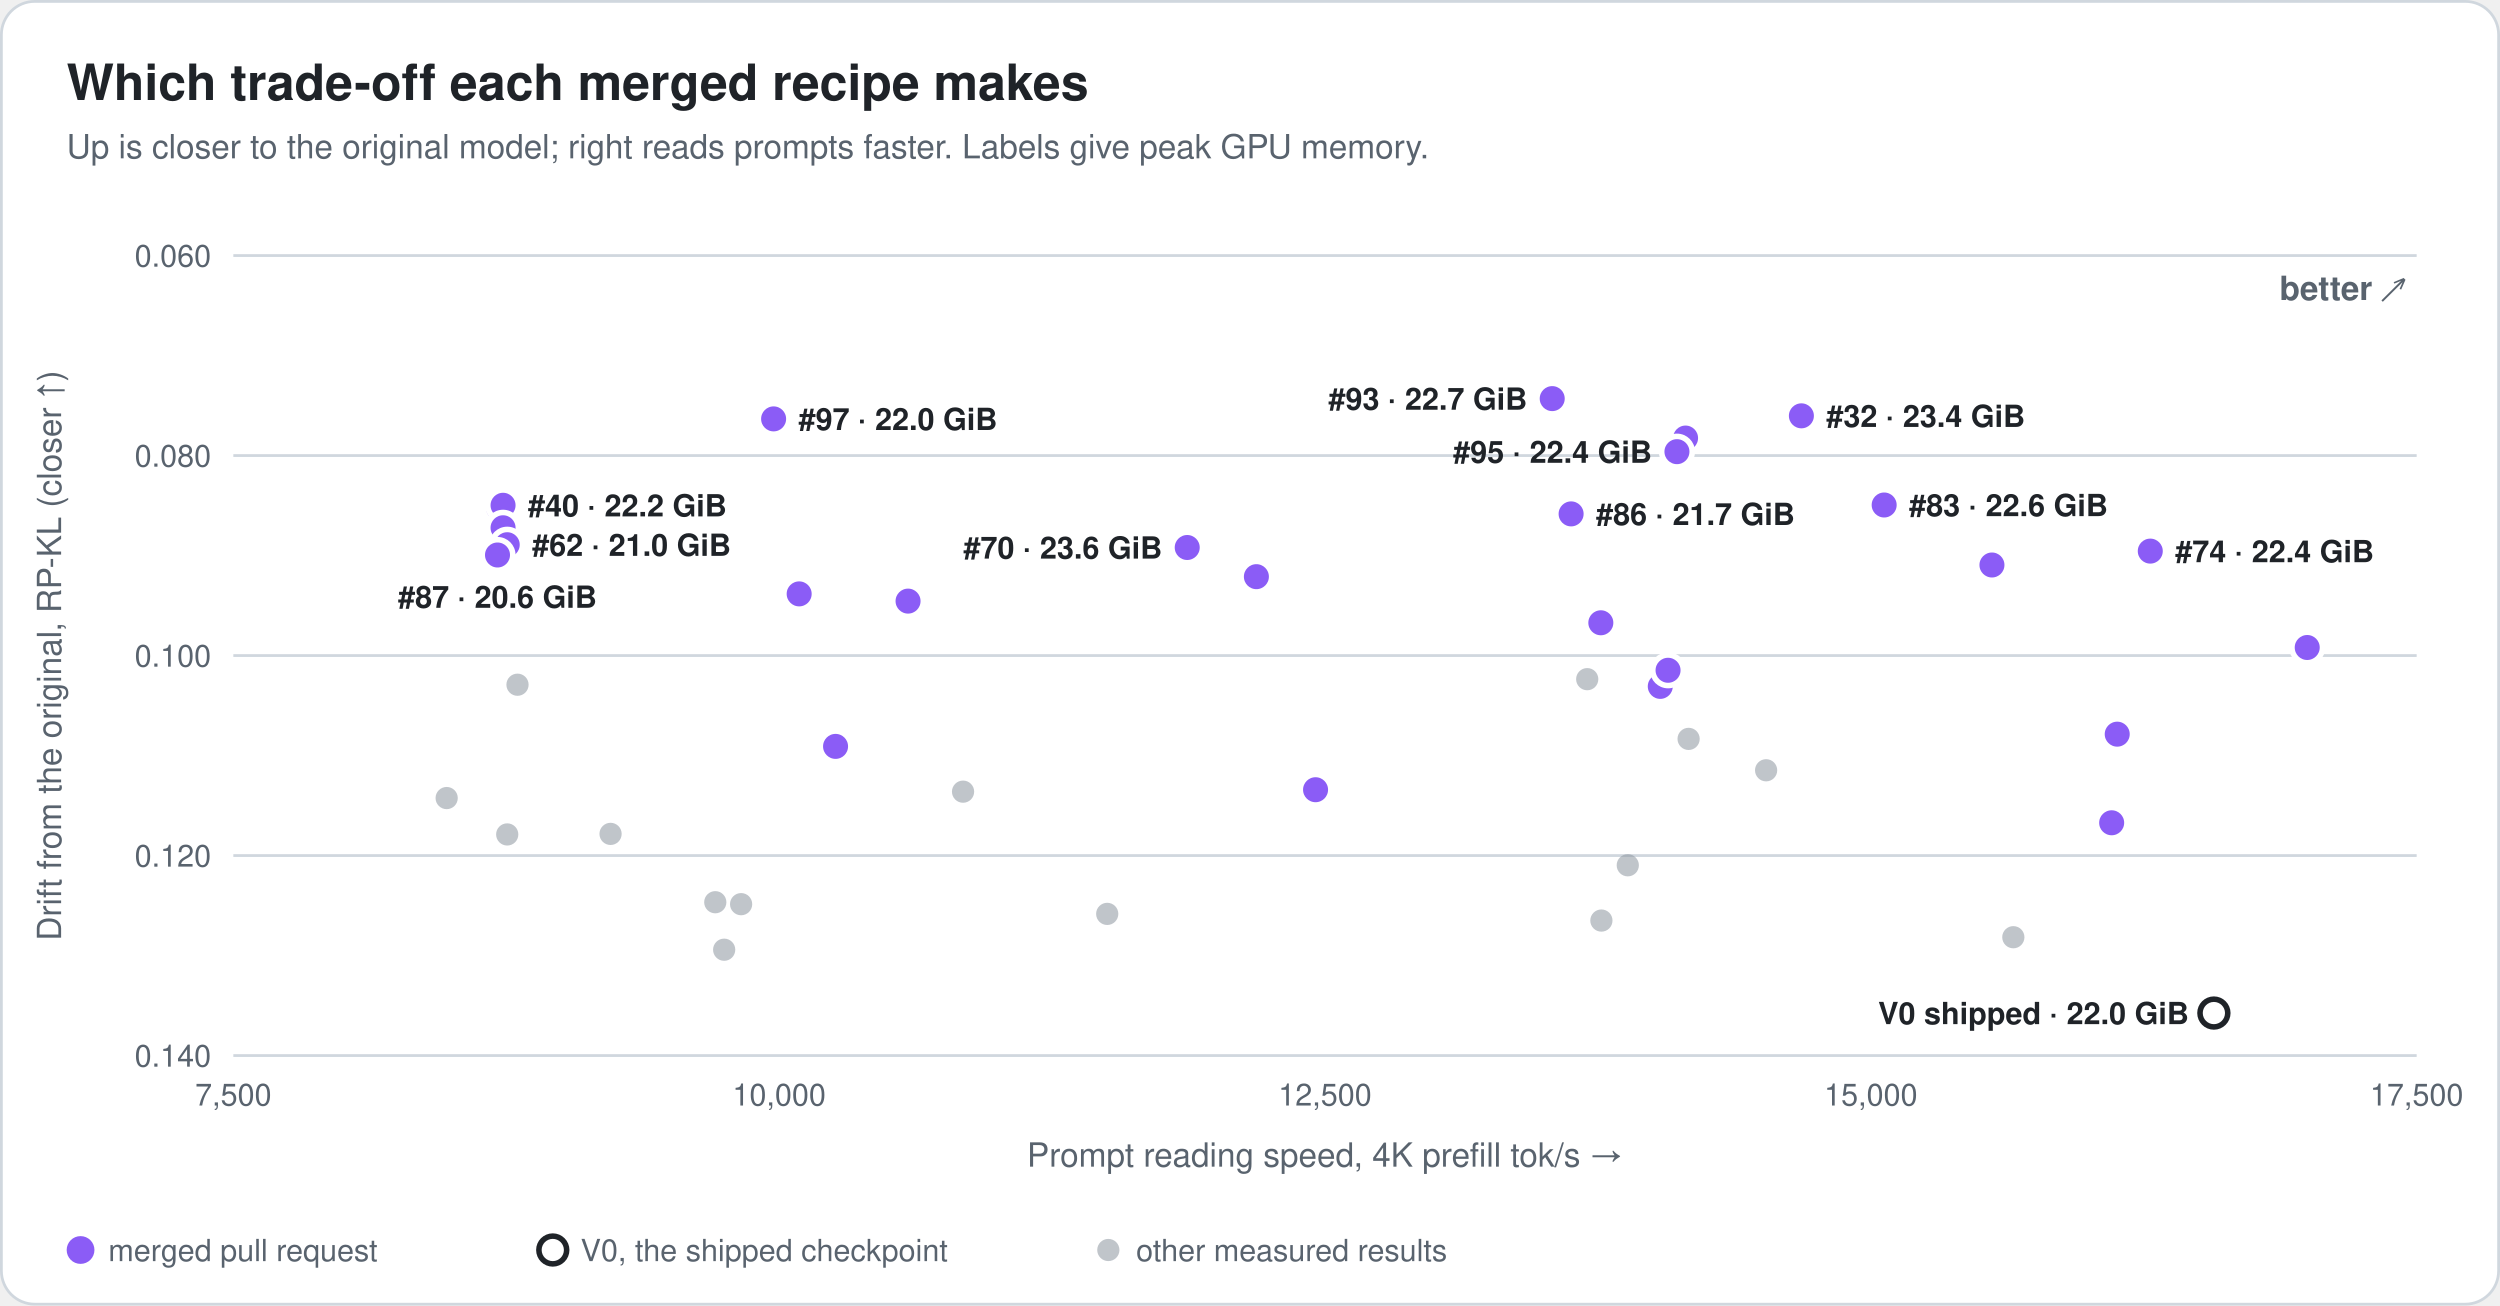
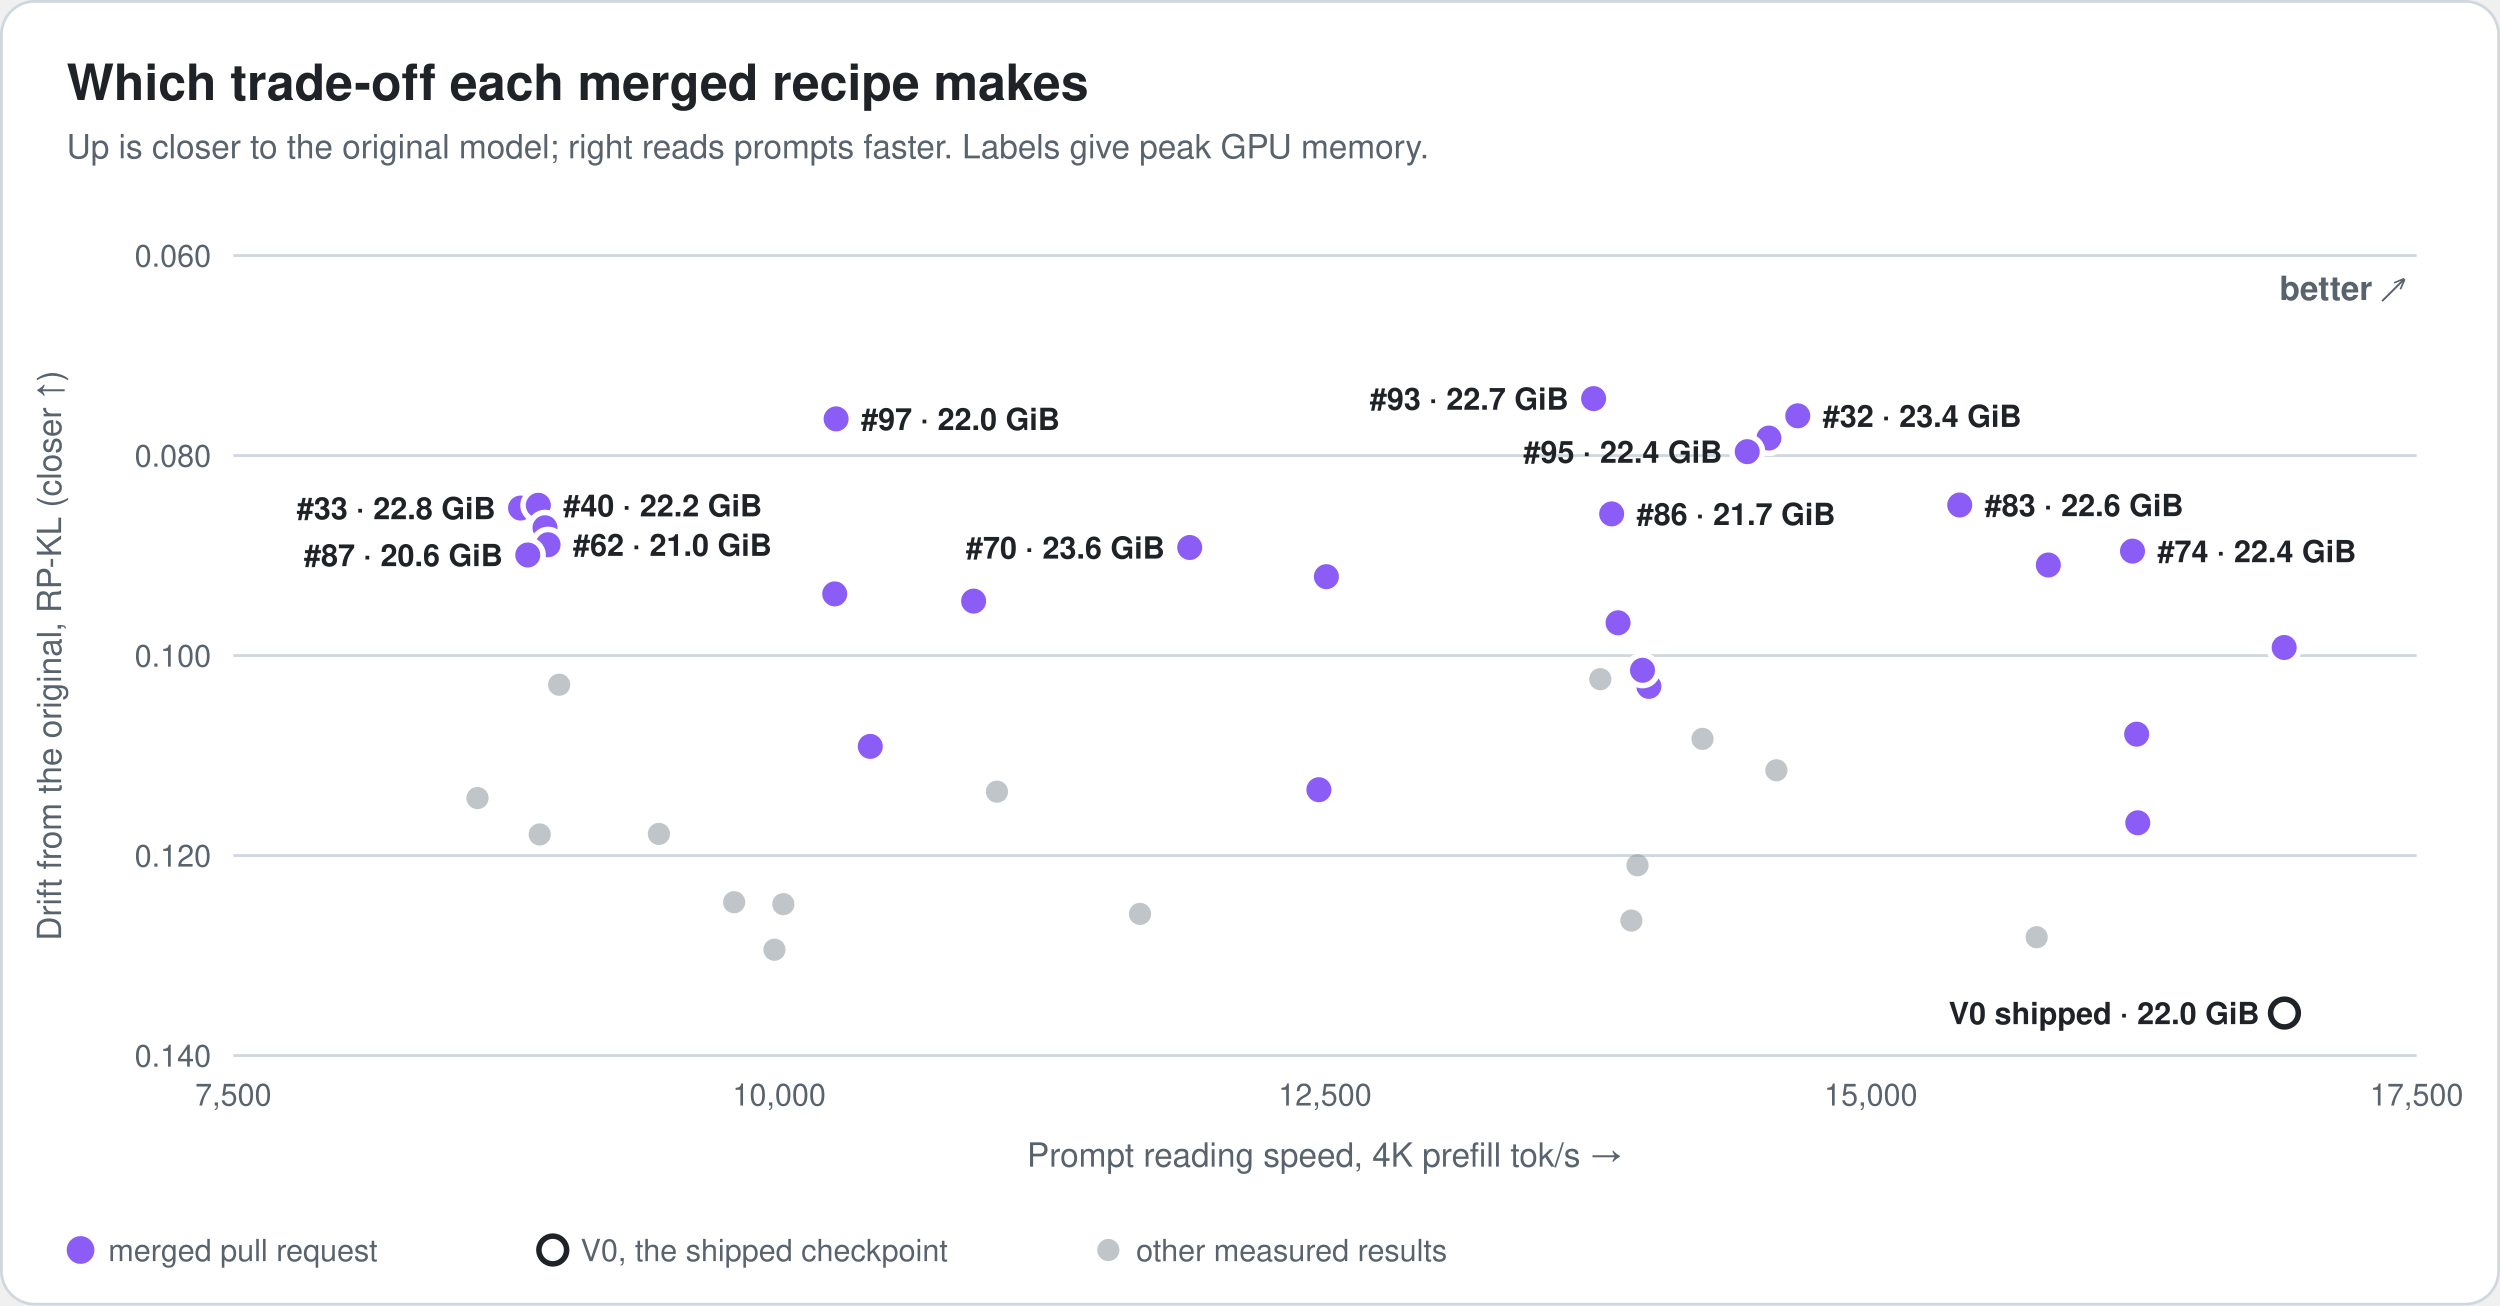
<svg xmlns="http://www.w3.org/2000/svg" width="900" height="470" viewBox="0 0 900 470" font-family="-apple-system,BlinkMacSystemFont,'Segoe UI',Helvetica,Arial,sans-serif" role="img" aria-label="Trade-offs of 26 merged recipes against the shipped checkpoint">
  <style>
.bg{fill:#ffffff;stroke:#d0d7de}.t{fill:#1f2328}.m{fill:#59636e}.rule{stroke:#d0d7de}.ring{stroke:#ffffff}
.acc{fill:#8b5cf6}.accl{stroke:#8b5cf6}.wash{fill:#8b5cf6;fill-opacity:.1}.gry{fill:#8c959f}.rej{fill:#d03b3b}.track{fill:#eaeef2}.tk{stroke:#1f2328}
@media (prefers-color-scheme: dark){
.bg{fill:#0d1117;stroke:#30363d}.t{fill:#e6edf3}.m{fill:#9198a1}.rule{stroke:#30363d}.ring{stroke:#0d1117}
.acc{fill:#9a75f8}.accl{stroke:#9a75f8}.wash{fill:#9a75f8;fill-opacity:.14}.gry{fill:#9198a1}.rej{fill:#e5534b}.track{fill:#21262d}.tk{stroke:#e6edf3}}
</style>
  <rect class="bg" x="0.5" y="0.5" width="899" height="469" rx="12" />
  <text x="24.0" y="36.0" class="t" font-size="18" font-weight="600" text-anchor="start">Which trade-off each merged recipe makes</text>
  <text x="24.0" y="57.0" class="m" font-size="12" font-weight="400" text-anchor="start">Up is closer to the original model; right reads prompts faster. Labels give peak GPU memory.</text>
  <line class="rule" x1="84" x2="870" y1="92.0" y2="92.0" stroke-width="1" />
  <text x="76.0" y="96.0" class="m" font-size="11" font-weight="400" text-anchor="end">0.060</text>
  <line class="rule" x1="84" x2="870" y1="164.0" y2="164.0" stroke-width="1" />
  <text x="76.0" y="168.0" class="m" font-size="11" font-weight="400" text-anchor="end">0.080</text>
  <line class="rule" x1="84" x2="870" y1="236.0" y2="236.0" stroke-width="1" />
  <text x="76.0" y="240.0" class="m" font-size="11" font-weight="400" text-anchor="end">0.100</text>
  <line class="rule" x1="84" x2="870" y1="308.0" y2="308.0" stroke-width="1" />
  <text x="76.0" y="312.0" class="m" font-size="11" font-weight="400" text-anchor="end">0.120</text>
  <line class="rule" x1="84" x2="870" y1="380.0" y2="380.0" stroke-width="1" />
  <text x="76.0" y="384.0" class="m" font-size="11" font-weight="400" text-anchor="end">0.140</text>
  <text x="84.0" y="398.0" class="m" font-size="11" font-weight="400" text-anchor="middle">7,500</text>
  <text x="280.5" y="398.0" class="m" font-size="11" font-weight="400" text-anchor="middle">10,000</text>
  <text x="477.0" y="398.0" class="m" font-size="11" font-weight="400" text-anchor="middle">12,500</text>
  <text x="673.5" y="398.0" class="m" font-size="11" font-weight="400" text-anchor="middle">15,000</text>
  <text x="870.0" y="398.0" class="m" font-size="11" font-weight="400" text-anchor="middle">17,500</text>
  <text x="477.0" y="420.0" class="m" font-size="12" font-weight="400" text-anchor="middle">Prompt reading speed, 4K prefill tok/s →</text>
  <text x="22" y="236.0" class="m" font-size="12" text-anchor="middle" transform="rotate(-90 22 236.0)">Drift from the original, RP-KL (closer ↑)</text>
  <text x="866.0" y="108.0" class="m" font-size="12" font-weight="600" text-anchor="end">better ↗</text>
-   <circle class="gry" cx="160.8" cy="287.3" r="4" opacity=".55" />
-   <circle class="gry" cx="571.4" cy="244.5" r="4" opacity=".55" />
-   <circle class="gry" cx="576.5" cy="331.4" r="4" opacity=".55" />
-   <circle class="gry" cx="724.8" cy="337.4" r="4" opacity=".55" />
-   <circle class="gry" cx="260.7" cy="341.9" r="4" opacity=".55" />
-   <circle class="gry" cx="257.5" cy="324.8" r="4" opacity=".55" />
-   <circle class="gry" cx="182.6" cy="300.4" r="4" opacity=".55" />
-   <circle class="gry" cx="346.7" cy="285.0" r="4" opacity=".55" />
-   <circle class="gry" cx="607.9" cy="266.0" r="4" opacity=".55" />
-   <circle class="gry" cx="398.6" cy="329.0" r="4" opacity=".55" />
-   <circle class="gry" cx="186.3" cy="246.5" r="4" opacity=".55" />
-   <circle class="gry" cx="586.0" cy="311.5" r="4" opacity=".55" />
-   <circle class="gry" cx="635.8" cy="277.3" r="4" opacity=".55" />
-   <circle class="gry" cx="219.8" cy="300.2" r="4" opacity=".55" />
-   <circle class="gry" cx="266.8" cy="325.5" r="4" opacity=".55" />
-   <circle class="tk" cx="797.0" cy="364.7" r="5" fill="none" stroke-width="2" />
-   <circle class="acc ring" cx="452.3" cy="207.6" r="5.5" stroke-width="2" />
-   <circle class="acc ring" cx="473.6" cy="284.3" r="5.5" stroke-width="2" />
-   <circle class="acc ring" cx="300.8" cy="268.7" r="5.5" stroke-width="2" />
-   <circle class="acc ring" cx="576.3" cy="224.2" r="5.5" stroke-width="2" />
-   <circle class="acc ring" cx="760.2" cy="296.2" r="5.5" stroke-width="2" />
-   <circle class="acc ring" cx="762.2" cy="264.3" r="5.5" stroke-width="2" />
-   <circle class="acc ring" cx="179.5" cy="182.9" r="5.5" stroke-width="2" />
-   <circle class="acc ring" cx="181.1" cy="181.9" r="5.5" stroke-width="2" />
-   <circle class="acc ring" cx="287.7" cy="213.8" r="5.5" stroke-width="2" />
-   <circle class="acc ring" cx="181.1" cy="190.0" r="5.5" stroke-width="2" />
-   <circle class="acc ring" cx="648.5" cy="149.7" r="5.5" stroke-width="2" />
-   <circle class="acc ring" cx="427.4" cy="197.1" r="5.5" stroke-width="2" />
-   <circle class="acc ring" cx="182.6" cy="196.1" r="5.5" stroke-width="2" />
-   <circle class="acc ring" cx="597.7" cy="247.1" r="5.5" stroke-width="2" />
-   <circle class="acc ring" cx="326.9" cy="216.4" r="5.5" stroke-width="2" />
-   <circle class="acc ring" cx="600.5" cy="241.3" r="5.5" stroke-width="2" />
-   <circle class="acc ring" cx="830.6" cy="233.1" r="5.5" stroke-width="2" />
-   <circle class="acc ring" cx="717.1" cy="203.4" r="5.5" stroke-width="2" />
-   <circle class="acc ring" cx="774.1" cy="198.4" r="5.5" stroke-width="2" />
-   <circle class="acc ring" cx="558.8" cy="143.5" r="5.5" stroke-width="2" />
-   <circle class="acc ring" cx="278.5" cy="150.8" r="5.5" stroke-width="2" />
-   <circle class="acc ring" cx="606.8" cy="157.7" r="5.5" stroke-width="2" />
-   <circle class="acc ring" cx="603.7" cy="162.6" r="5.5" stroke-width="2" />
-   <circle class="acc ring" cx="678.3" cy="181.8" r="5.5" stroke-width="2" />
-   <circle class="acc ring" cx="565.6" cy="185.0" r="5.5" stroke-width="2" />
-   <circle class="acc ring" cx="179.1" cy="199.8" r="5.5" stroke-width="2" />
-   <text x="788.0" y="368.7" class="t" font-size="11" font-weight="600" text-anchor="end">V0 shipped · 22.0 GiB</text>
-   <text x="549.8" y="147.5" class="t" font-size="11" font-weight="600" text-anchor="end">#93 · 22.7 GiB</text>
-   <text x="657.5" y="153.7" class="t" font-size="11" font-weight="600" text-anchor="start">#32 · 23.4 GiB</text>
-   <text x="287.5" y="154.8" class="t" font-size="11" font-weight="600" text-anchor="start">#97 · 22.0 GiB</text>
-   <text x="594.7" y="166.6" class="t" font-size="11" font-weight="600" text-anchor="end">#95 · 22.4 GiB</text>
-   <text x="687.3" y="185.8" class="t" font-size="11" font-weight="600" text-anchor="start">#83 · 22.6 GiB</text>
-   <text x="190.1" y="185.9" class="t" font-size="11" font-weight="600" text-anchor="start">#40 · 22.2 GiB</text>
-   <text x="574.6" y="189.0" class="t" font-size="11" font-weight="600" text-anchor="start">#86 · 21.7 GiB</text>
-   <text x="191.6" y="200.1" class="t" font-size="11" font-weight="600" text-anchor="start">#62 · 21.0 GiB</text>
-   <text x="418.4" y="201.1" class="t" font-size="11" font-weight="600" text-anchor="end">#70 · 23.6 GiB</text>
-   <text x="783.1" y="202.4" class="t" font-size="11" font-weight="600" text-anchor="start">#74 · 22.4 GiB</text>
-   <text x="179.1" y="218.8" class="t" font-size="11" font-weight="600" text-anchor="middle">#87 · 20.6 GiB</text>
+   <circle class="gry" cx="171.9" cy="287.3" r="4" opacity=".55" />
+   <circle class="gry" cx="576.1" cy="244.5" r="4" opacity=".55" />
+   <circle class="gry" cx="587.3" cy="331.4" r="4" opacity=".55" />
+   <circle class="gry" cx="733.2" cy="337.4" r="4" opacity=".55" />
+   <circle class="gry" cx="278.8" cy="341.9" r="4" opacity=".55" />
+   <circle class="gry" cx="264.3" cy="324.8" r="4" opacity=".55" />
+   <circle class="gry" cx="194.3" cy="300.4" r="4" opacity=".55" />
+   <circle class="gry" cx="358.9" cy="285.0" r="4" opacity=".55" />
+   <circle class="gry" cx="612.9" cy="266.0" r="4" opacity=".55" />
+   <circle class="gry" cx="410.4" cy="329.0" r="4" opacity=".55" />
+   <circle class="gry" cx="201.3" cy="246.5" r="4" opacity=".55" />
+   <circle class="gry" cx="589.5" cy="311.5" r="4" opacity=".55" />
+   <circle class="gry" cx="639.5" cy="277.3" r="4" opacity=".55" />
+   <circle class="gry" cx="237.2" cy="300.2" r="4" opacity=".55" />
+   <circle class="gry" cx="282.0" cy="325.5" r="4" opacity=".55" />
+   <circle class="tk" cx="822.4" cy="364.7" r="5" fill="none" stroke-width="2" />
+   <circle class="acc ring" cx="477.5" cy="207.6" r="5.5" stroke-width="2" />
+   <circle class="acc ring" cx="474.8" cy="284.3" r="5.5" stroke-width="2" />
+   <circle class="acc ring" cx="313.3" cy="268.7" r="5.5" stroke-width="2" />
+   <circle class="acc ring" cx="582.5" cy="224.2" r="5.5" stroke-width="2" />
+   <circle class="acc ring" cx="769.6" cy="296.2" r="5.5" stroke-width="2" />
+   <circle class="acc ring" cx="769.2" cy="264.3" r="5.5" stroke-width="2" />
+   <circle class="acc ring" cx="187.4" cy="182.9" r="5.5" stroke-width="2" />
+   <circle class="acc ring" cx="193.8" cy="181.9" r="5.5" stroke-width="2" />
+   <circle class="acc ring" cx="300.5" cy="213.8" r="5.5" stroke-width="2" />
+   <circle class="acc ring" cx="196.2" cy="190.0" r="5.5" stroke-width="2" />
+   <circle class="acc ring" cx="647.2" cy="149.7" r="5.5" stroke-width="2" />
+   <circle class="acc ring" cx="428.3" cy="197.1" r="5.5" stroke-width="2" />
+   <circle class="acc ring" cx="197.3" cy="196.1" r="5.5" stroke-width="2" />
+   <circle class="acc ring" cx="593.6" cy="247.1" r="5.5" stroke-width="2" />
+   <circle class="acc ring" cx="350.5" cy="216.4" r="5.5" stroke-width="2" />
+   <circle class="acc ring" cx="591.3" cy="241.3" r="5.5" stroke-width="2" />
+   <circle class="acc ring" cx="822.3" cy="233.1" r="5.5" stroke-width="2" />
+   <circle class="acc ring" cx="737.4" cy="203.4" r="5.5" stroke-width="2" />
+   <circle class="acc ring" cx="767.7" cy="198.4" r="5.5" stroke-width="2" />
+   <circle class="acc ring" cx="573.7" cy="143.5" r="5.5" stroke-width="2" />
+   <circle class="acc ring" cx="301.0" cy="150.8" r="5.5" stroke-width="2" />
+   <circle class="acc ring" cx="636.8" cy="157.7" r="5.5" stroke-width="2" />
+   <circle class="acc ring" cx="629.0" cy="162.6" r="5.5" stroke-width="2" />
+   <circle class="acc ring" cx="705.5" cy="181.8" r="5.5" stroke-width="2" />
+   <circle class="acc ring" cx="580.2" cy="185.0" r="5.5" stroke-width="2" />
+   <circle class="acc ring" cx="190.0" cy="199.8" r="5.5" stroke-width="2" />
+   <text x="813.4" y="368.7" class="t" font-size="11" font-weight="600" text-anchor="end">V0 shipped · 22.0 GiB</text>
+   <text x="564.7" y="147.5" class="t" font-size="11" font-weight="600" text-anchor="end">#93 · 22.7 GiB</text>
+   <text x="656.2" y="153.7" class="t" font-size="11" font-weight="600" text-anchor="start">#32 · 23.4 GiB</text>
+   <text x="310.0" y="154.8" class="t" font-size="11" font-weight="600" text-anchor="start">#97 · 22.0 GiB</text>
+   <text x="620.0" y="166.6" class="t" font-size="11" font-weight="600" text-anchor="end">#95 · 22.4 GiB</text>
+   <text x="714.5" y="185.8" class="t" font-size="11" font-weight="600" text-anchor="start">#83 · 22.6 GiB</text>
+   <text x="202.8" y="185.9" class="t" font-size="11" font-weight="600" text-anchor="start">#40 · 22.2 GiB</text>
+   <text x="178.4" y="186.9" class="t" font-size="11" font-weight="600" text-anchor="end">#33 · 22.8 GiB</text>
+   <text x="589.2" y="189.0" class="t" font-size="11" font-weight="600" text-anchor="start">#86 · 21.7 GiB</text>
+   <text x="206.3" y="200.1" class="t" font-size="11" font-weight="600" text-anchor="start">#62 · 21.0 GiB</text>
+   <text x="419.3" y="201.1" class="t" font-size="11" font-weight="600" text-anchor="end">#70 · 23.6 GiB</text>
+   <text x="776.7" y="202.4" class="t" font-size="11" font-weight="600" text-anchor="start">#74 · 22.4 GiB</text>
+   <text x="181.0" y="203.8" class="t" font-size="11" font-weight="600" text-anchor="end">#87 · 20.6 GiB</text>
  <circle class="acc" cx="29" cy="450" r="5" />
  <text x="39.0" y="454.0" class="m" font-size="11" font-weight="400" text-anchor="start">merged pull request</text>
  <circle class="tk" cx="199" cy="450" r="5" fill="none" stroke-width="2" />
  <text x="209.0" y="454.0" class="m" font-size="11" font-weight="400" text-anchor="start">V0, the shipped checkpoint</text>
  <circle class="gry" cx="399" cy="450" r="4" opacity=".55" />
  <text x="409.0" y="454.0" class="m" font-size="11" font-weight="400" text-anchor="start">other measured results</text>
</svg>
